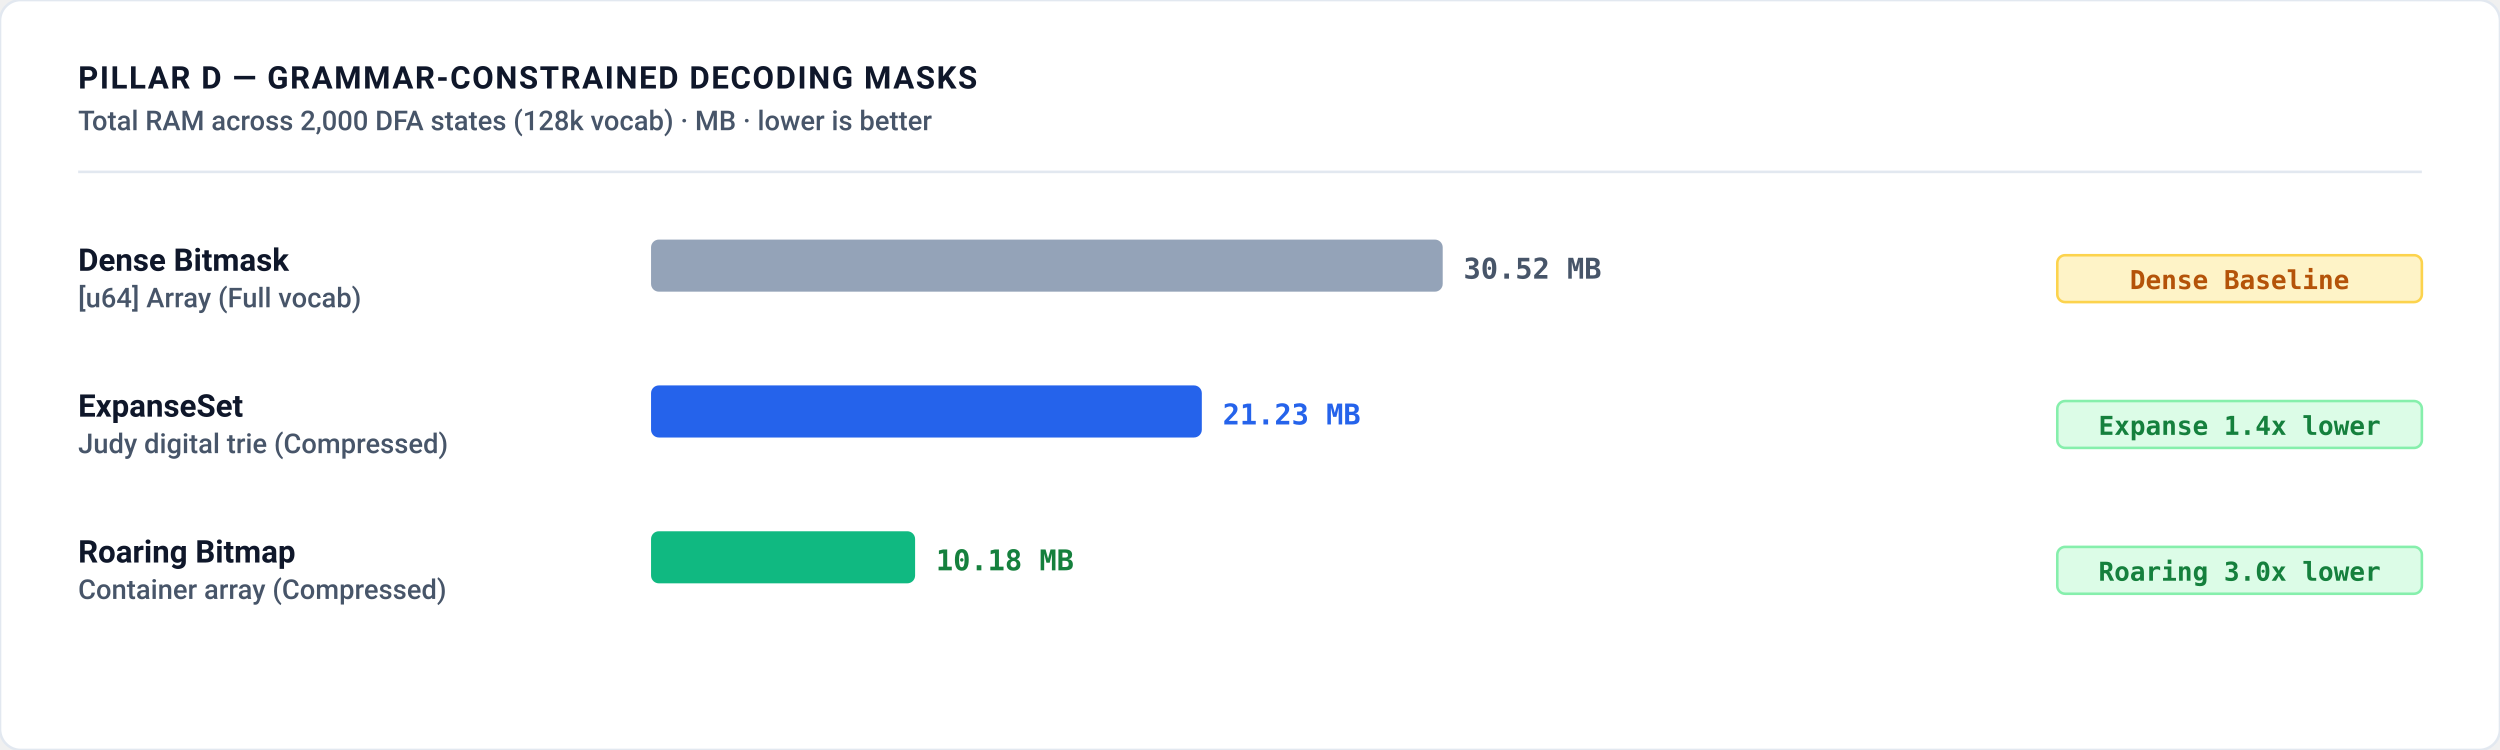
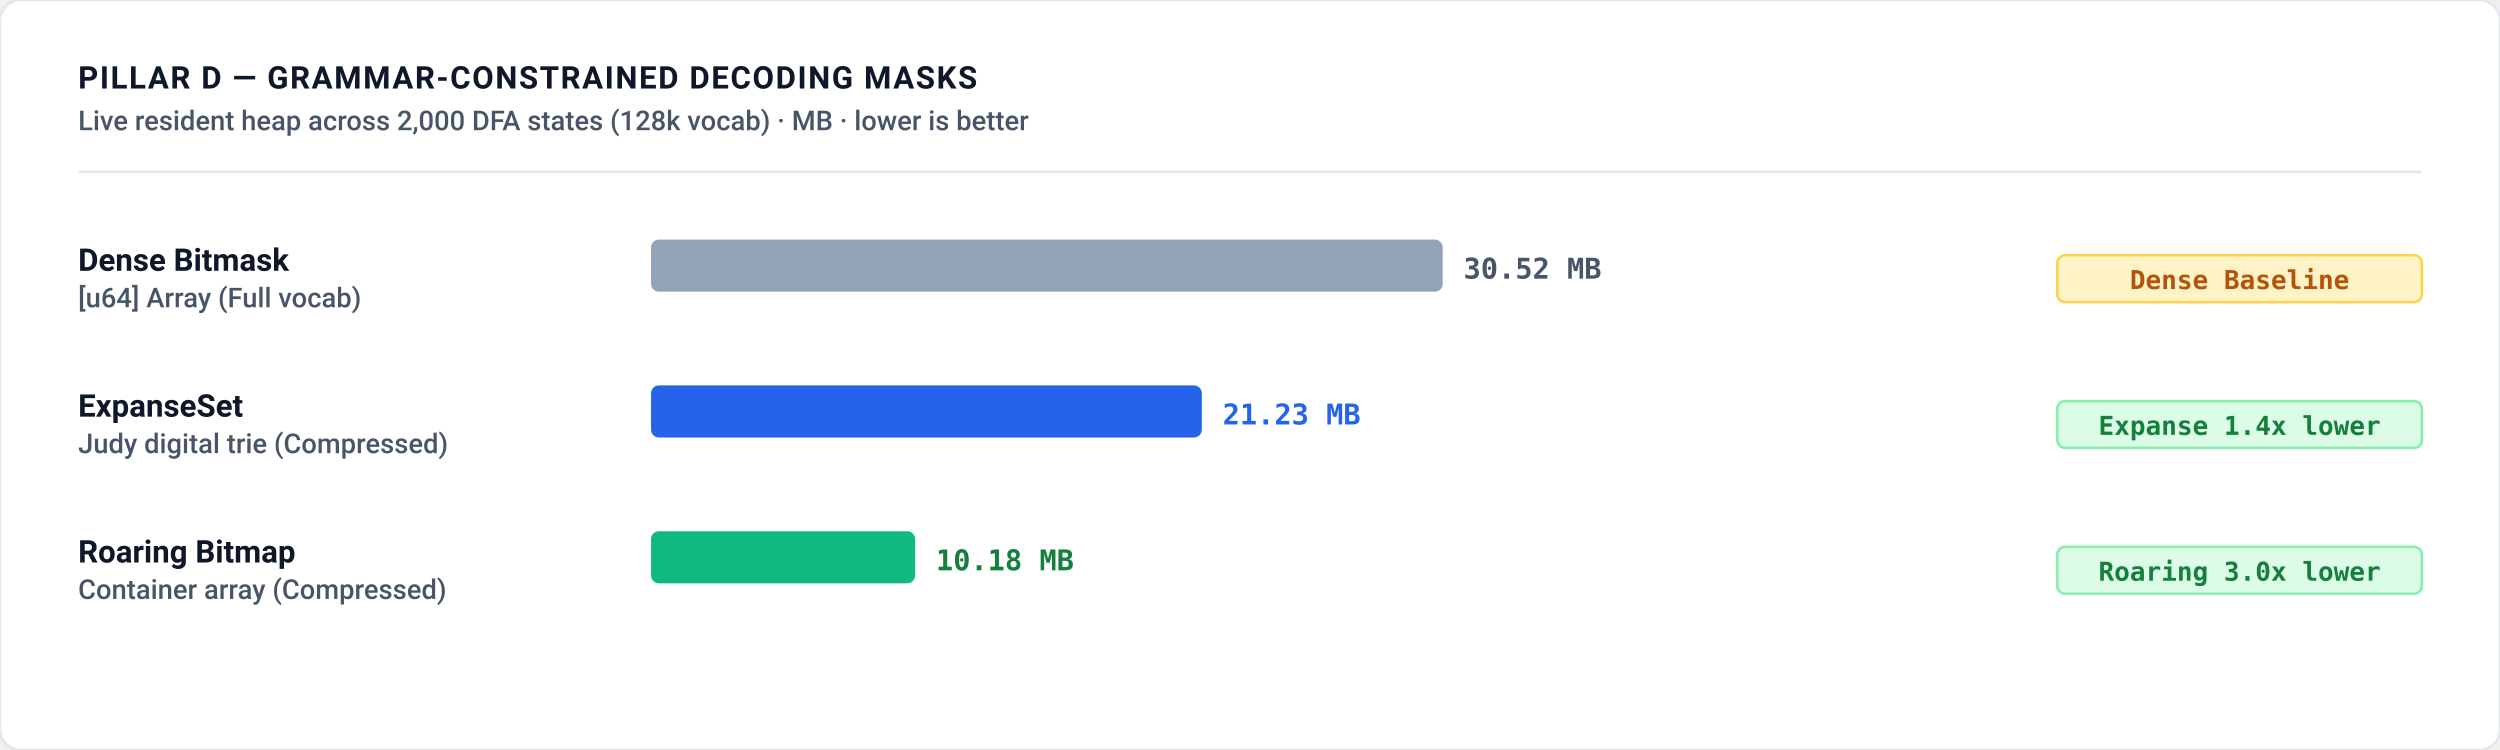
<svg xmlns="http://www.w3.org/2000/svg" role="img" viewBox="0 0 960 288" width="100%" height="100%">
  <defs>
    <style>
      .bg { fill: #ffffff; }
      .border { stroke: #e2e8f0; stroke-width: 1px; fill: none; }
      .grid { stroke: #f1f5f9; stroke-width: 1px; stroke-dasharray: 2,3; }
      .axis { stroke: #cbd5e1; stroke-width: 1.5px; }
      .divider { stroke: #e2e8f0; stroke-width: 1px; }

      .t-title { font-family: -apple-system, BlinkMacSystemFont, "Segoe UI", Roboto, Helvetica, Arial, sans-serif; font-size: 12px; font-weight: 700; letter-spacing: 0.6px; fill: #0f172a; text-transform: uppercase; }
      .t-sub { font-family: -apple-system, BlinkMacSystemFont, "Segoe UI", Roboto, Helvetica, Arial, sans-serif; font-size: 10.5px; font-weight: 500; fill: #475569; }
      .t-unit { font-family: ui-monospace, SFMono-Regular, Menlo, Monaco, Consolas, monospace; font-size: 10px; font-weight: 600; fill: #475569; }
      .t-axis-label { font-family: ui-monospace, SFMono-Regular, Menlo, Monaco, Consolas, monospace; font-size: 10px; font-weight: 500; fill: #64748b; }
      .t-bar-label { font-family: -apple-system, BlinkMacSystemFont, "Segoe UI", Roboto, Helvetica, Arial, sans-serif; font-size: 12px; font-weight: 700; fill: #0f172a; }
      .t-legend { font-family: -apple-system, BlinkMacSystemFont, "Segoe UI", Roboto, Helvetica, Arial, sans-serif; font-size: 11px; font-weight: 600; fill: #0f172a; }

      .t-val-accent { font-family: ui-monospace, SFMono-Regular, Menlo, Monaco, Consolas, monospace; font-size: 11px; font-weight: 700; fill: #15803d; }
      .t-val-blue { font-family: ui-monospace, SFMono-Regular, Menlo, Monaco, Consolas, monospace; font-size: 11px; font-weight: 600; fill: #2563eb; }
      .t-val-gray { font-family: ui-monospace, SFMono-Regular, Menlo, Monaco, Consolas, monospace; font-size: 11px; font-weight: 600; fill: #475569; }
      .t-note { font-family: -apple-system, BlinkMacSystemFont, "Segoe UI", Roboto, Helvetica, Arial, sans-serif; font-size: 9.5px; font-weight: 500; fill: #64748b; }

      .b-expanse { fill: #2563eb; }
      .b-baseline { fill: #94a3b8; }
      .b-highlight { fill: #10b981; }

      .badge-win { fill: #dcfce7; stroke: #86efac; stroke-width: 1px; }
      .badge-win-text { font-family: ui-monospace, SFMono-Regular, Menlo, Monaco, Consolas, monospace; font-size: 10px; font-weight: 700; fill: #15803d; text-anchor: middle; }
      .badge-loss { fill: #fef3c7; stroke: #fcd34d; stroke-width: 1px; }
      .badge-loss-text { font-family: ui-monospace, SFMono-Regular, Menlo, Monaco, Consolas, monospace; font-size: 10px; font-weight: 700; fill: #b45309; text-anchor: middle; }

      @media (prefers-color-scheme: dark) {
        .bg { fill: #0d1117; }
        .border { stroke: #30363d; }
        .grid { stroke: #21262d; }
        .axis { stroke: #484f58; }
        .divider { stroke: #21262d; }
        .t-title { fill: #f0f6fc; }
        .t-sub { fill: #94a3b8; }
        .t-unit { fill: #94a3b8; }
        .t-axis-label { fill: #94a3b8; }
        .t-bar-label { fill: #f8fafc; }
        .t-legend { fill: #f8fafc; }
        .t-val-accent { fill: #4ade80; }
        .t-val-blue { fill: #38bdf8; }
        .t-val-gray { fill: #cbd5e1; }
        .t-note { fill: #94a3b8; }
        .b-expanse { fill: #3b82f6; }
        .b-baseline { fill: #64748b; }
        .b-highlight { fill: #34d399; }
        .badge-win { fill: #064e3b; stroke: #059669; }
        .badge-win-text { fill: #6ee7b7; }
        .badge-loss { fill: #451a03; stroke: #d97706; }
        .badge-loss-text { fill: #fcd34d; }
      }

      :root[data-theme="dark"] .bg, [data-theme="dark"] .bg { fill: #0d1117; }
      :root[data-theme="dark"] .border, [data-theme="dark"] .border { stroke: #30363d; }
      :root[data-theme="dark"] .grid, [data-theme="dark"] .grid { stroke: #21262d; }
      :root[data-theme="dark"] .axis, [data-theme="dark"] .axis { stroke: #484f58; }
      :root[data-theme="dark"] .divider, [data-theme="dark"] .divider { stroke: #21262d; }
      :root[data-theme="dark"] .t-title, [data-theme="dark"] .t-title { fill: #f0f6fc; }
      :root[data-theme="dark"] .t-sub, [data-theme="dark"] .t-sub { fill: #94a3b8; }
      :root[data-theme="dark"] .t-unit, [data-theme="dark"] .t-unit { fill: #94a3b8; }
      :root[data-theme="dark"] .t-axis-label, [data-theme="dark"] .t-axis-label { fill: #94a3b8; }
      :root[data-theme="dark"] .t-bar-label, [data-theme="dark"] .t-bar-label { fill: #f8fafc; }
      :root[data-theme="dark"] .t-legend, [data-theme="dark"] .t-legend { fill: #f8fafc; }
      :root[data-theme="dark"] .t-val-accent, [data-theme="dark"] .t-val-accent { fill: #4ade80; }
      :root[data-theme="dark"] .t-val-blue, [data-theme="dark"] .t-val-blue { fill: #38bdf8; }
      :root[data-theme="dark"] .t-val-gray, [data-theme="dark"] .t-val-gray { fill: #cbd5e1; }
      :root[data-theme="dark"] .t-note, [data-theme="dark"] .t-note { fill: #94a3b8; }
      :root[data-theme="dark"] .b-expanse, [data-theme="dark"] .b-expanse { fill: #3b82f6; }
      :root[data-theme="dark"] .b-baseline, [data-theme="dark"] .b-baseline { fill: #64748b; }
      :root[data-theme="dark"] .b-highlight, [data-theme="dark"] .b-highlight { fill: #34d399; }
      :root[data-theme="dark"] .badge-win, [data-theme="dark"] .badge-win { fill: #064e3b; stroke: #059669; }
      :root[data-theme="dark"] .badge-win-text, [data-theme="dark"] .badge-win-text { fill: #6ee7b7; }
      :root[data-theme="dark"] .badge-loss, [data-theme="dark"] .badge-loss { fill: #451a03; stroke: #d97706; }
      :root[data-theme="dark"] .badge-loss-text, [data-theme="dark"] .badge-loss-text { fill: #fcd34d; }
    </style>
  </defs>
  <rect width="100%" height="100%" class="bg" rx="8" />
  <rect width="100%" height="100%" class="border" rx="8" />
  <text x="30" y="34" class="t-title">PILLAR D — GRAMMAR-CONSTRAINED DECODING MASKS</text>
-   <text x="30" y="50" class="t-sub">Total RAM across 2,000 DFA states (128k vocab) · MB · lower is better</text>
+   <text x="30" y="50" class="t-sub">Live resident heap across 2,000 DFA states (128k vocab) · MB · lower is better</text>
  <line x1="30" y1="66" x2="930" y2="66" class="divider" />
  <text x="30" y="104" class="t-bar-label">Dense Bitmask</text>
  <text x="30" y="118" class="t-sub">[u64] Array (Full vocab)</text>
  <rect x="250" y="92" width="304.0" height="20" rx="3" class="b-baseline" />
  <text x="562.0" y="107" class="t-val-gray">30.52 MB</text>
  <rect x="790" y="98" width="140" height="18" rx="3" class="badge-loss" />
  <text x="860" y="111" class="badge-loss-text">Dense Baseline</text>
  <text x="30" y="160" class="t-bar-label">ExpanseSet</text>
  <text x="30" y="174" class="t-sub">Judy digital trie (Compressed)</text>
  <rect x="250" y="148" width="211.5" height="20" rx="3" class="b-expanse" />
  <text x="469.5" y="163" class="t-val-blue">21.23 MB</text>
  <rect x="790" y="154" width="140" height="18" rx="3" class="badge-win" />
  <text x="860" y="167" class="badge-win-text">Expanse 1.4x lower</text>
  <text x="30" y="216" class="t-bar-label">Roaring Bitmap</text>
  <text x="30" y="230" class="t-sub">Container array (Compressed)</text>
  <rect x="250" y="204" width="101.4" height="20" rx="3" class="b-highlight" />
  <text x="359.4" y="219" class="t-val-accent">10.18 MB</text>
  <rect x="790" y="210" width="140" height="18" rx="3" class="badge-win" />
  <text x="860" y="223" class="badge-win-text">Roaring 3.0x lower</text>
</svg>
